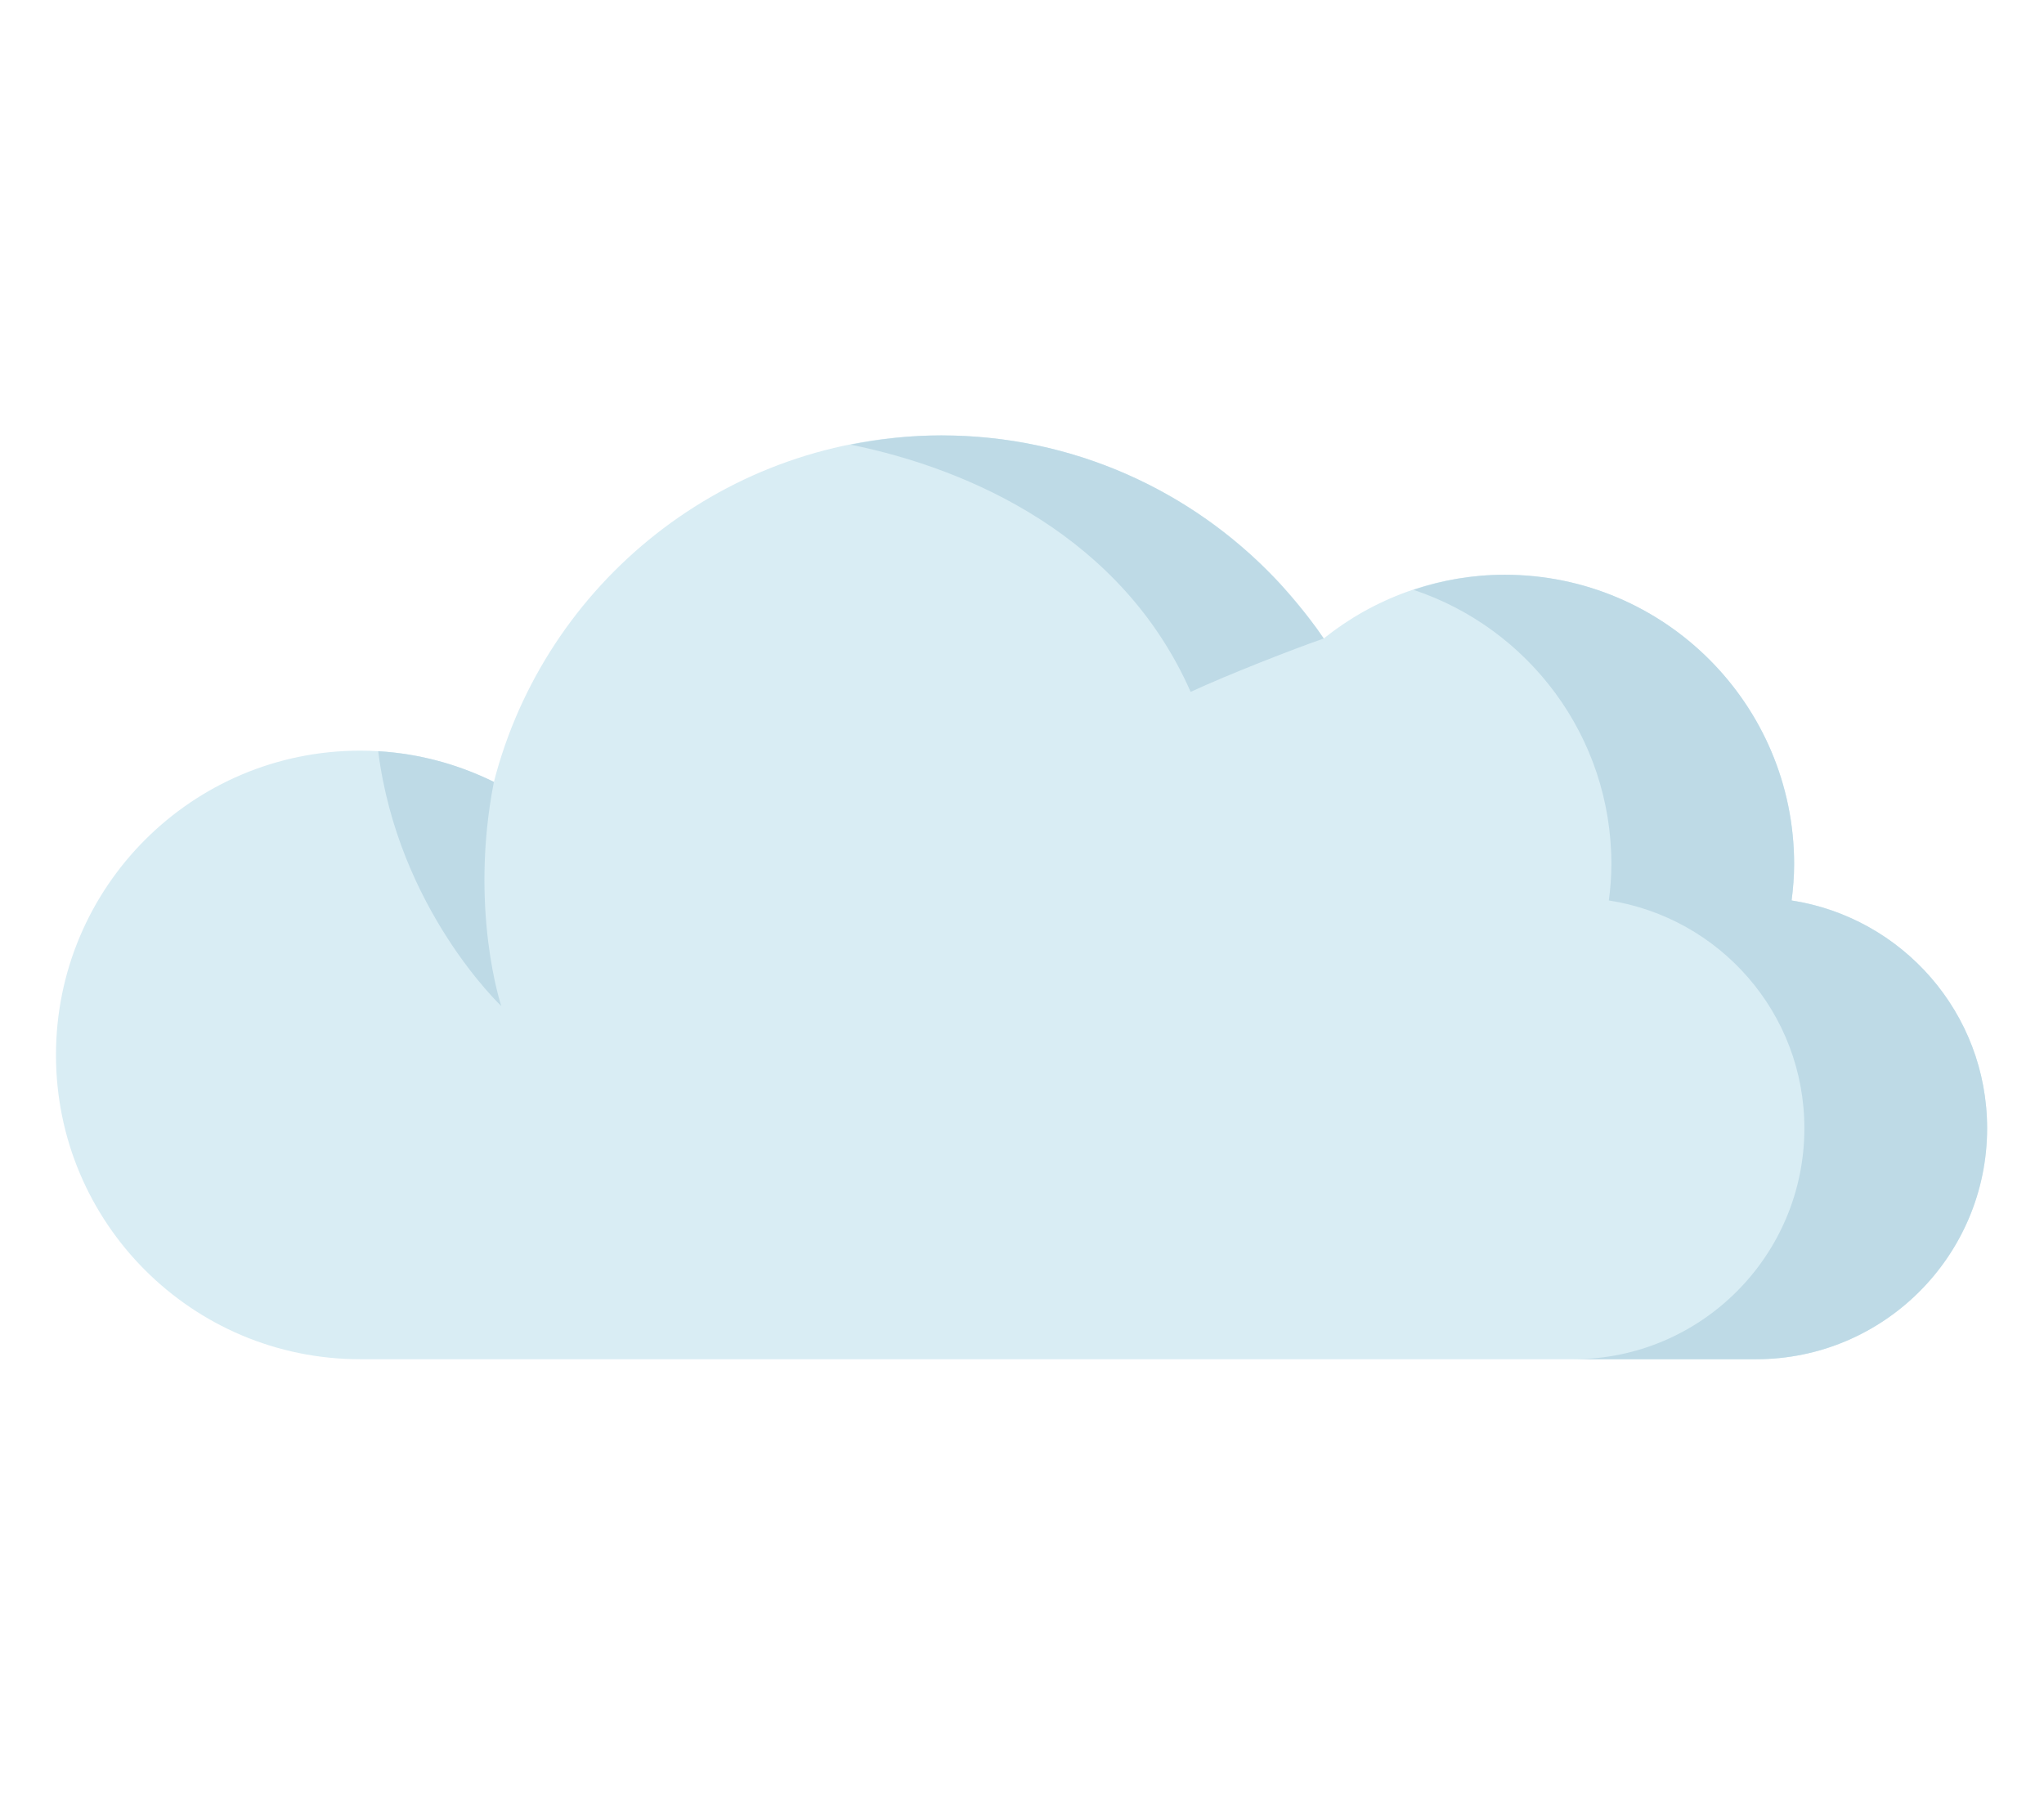
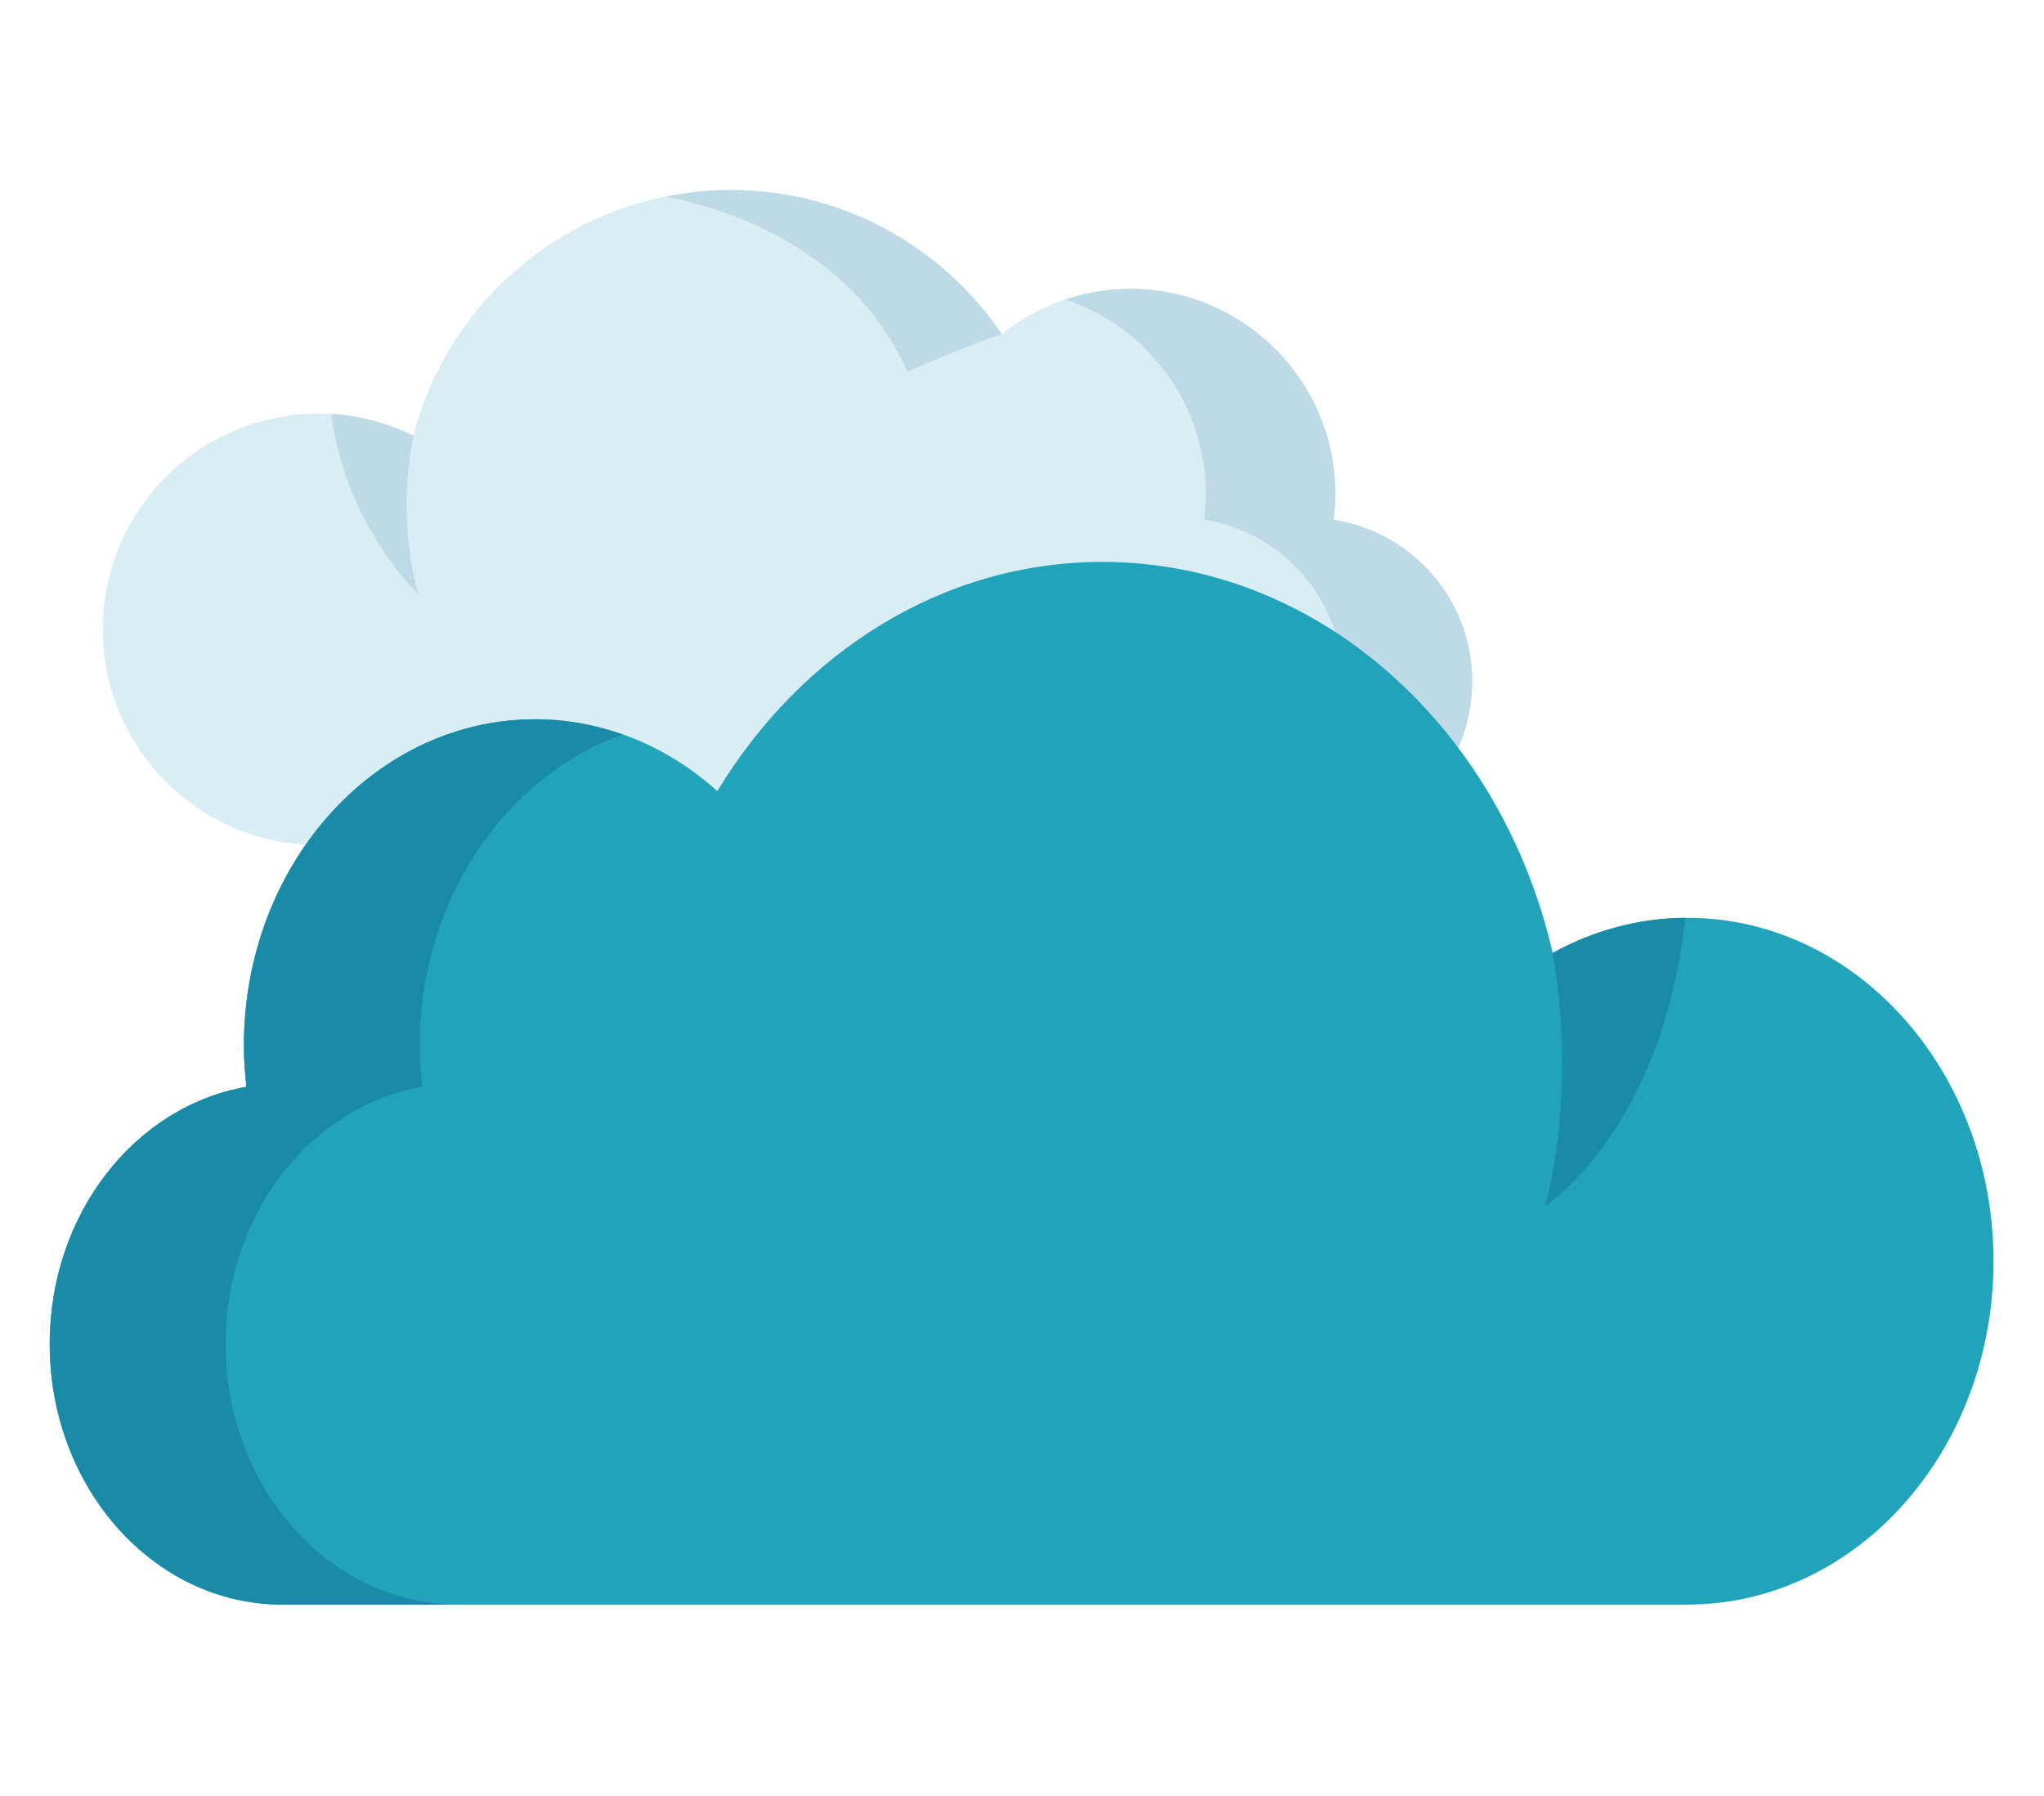
<svg xmlns="http://www.w3.org/2000/svg" width="100%" height="100%" viewBox="0 0 872 766" version="1.1" xml:space="preserve" style="fill-rule:evenodd;clip-rule:evenodd;stroke-linejoin:round;stroke-miterlimit:2;">
-   <g transform="matrix(1,0,0,1,-8643.95,-976.707)">
-     <g id="_7" transform="matrix(0.714264,0,0,0.683311,5722.98,846.13)">
+   <g transform="matrix(1,0,0,1,-9634.73,-1653.96)">
+     <g id="_8" transform="matrix(0.714264,0,0,0.683311,6713.76,1523.38)">
      <rect x="4089.49" y="191.094" width="1220.26" height="1120.61" style="fill:none;" />
-       <g transform="matrix(1.2054,0,0,1.2054,-1124.02,-282.656)">
+       <g transform="matrix(0.854791,0,0,0.854791,430.098,-219.003)">
        <g transform="matrix(54.5483,0,0,57.0192,4316.53,-1044.96)">
          <path d="M16.432,33.4C16.446,33.292 16.455,33.182 16.455,33.07C16.455,31.619 15.278,30.441 13.826,30.441C13.204,30.441 12.633,30.659 12.182,31.02C11.428,29.907 10.155,29.175 8.709,29.175C6.753,29.175 5.11,30.513 4.644,32.323C4.277,32.143 3.866,32.039 3.43,32.039C1.903,32.039 0.666,33.277 0.666,34.804C0.666,36.331 1.903,37.568 3.43,37.568L16.11,37.568C17.268,37.568 18.208,36.628 18.208,35.47C18.208,34.421 17.437,33.556 16.432,33.4Z" style="fill:rgb(217,237,244);fill-rule:nonzero;" />
        </g>
        <g transform="matrix(54.5483,0,0,57.0192,4316.53,-1044.96)">
          <path d="M16.432,33.4C16.446,33.292 16.455,33.182 16.455,33.07C16.455,31.619 15.278,30.441 13.826,30.441C13.536,30.441 13.258,30.49 12.997,30.578C14.041,30.925 14.795,31.909 14.795,33.07C14.795,33.182 14.786,33.292 14.772,33.4C15.777,33.556 16.548,34.421 16.548,35.47C16.548,36.628 15.608,37.568 14.45,37.568L16.11,37.568C17.268,37.568 18.208,36.628 18.208,35.47C18.208,34.421 17.437,33.556 16.432,33.4Z" style="fill:rgb(190,218,230);fill-rule:nonzero;" />
        </g>
        <g transform="matrix(54.5483,0,0,57.0192,4316.53,-1044.96)">
          <path d="M10.973,31.505C11.314,31.347 11.895,31.12 12.182,31.02C12.039,30.805 11.807,30.544 11.742,30.477C10.979,29.676 9.903,29.175 8.709,29.175C8.426,29.175 8.151,29.206 7.884,29.259C8.978,29.48 10.353,30.099 10.973,31.505Z" style="fill:rgb(190,218,230);fill-rule:nonzero;" />
        </g>
        <g transform="matrix(54.5483,0,0,57.0192,4316.53,-1044.96)">
          <path d="M3.593,32.044C3.774,33.477 4.711,34.359 4.711,34.359C4.711,34.359 4.417,33.482 4.644,32.323C4.323,32.165 3.969,32.066 3.593,32.044Z" style="fill:rgb(190,218,230);fill-rule:nonzero;" />
        </g>
      </g>
+       <g transform="matrix(-1.13999,0,0,1.27824,10035.7,-376.769)">
+         <g transform="matrix(54.5483,0,0,57.0192,1545.5,-2518.68)">
+           <path d="M64.922,61.275C64.937,61.16 64.947,61.043 64.947,60.924C64.947,59.378 63.694,58.126 62.149,58.126C61.487,58.126 60.879,58.357 60.4,58.742C59.596,57.558 58.241,56.778 56.702,56.778C54.621,56.778 52.872,58.202 52.376,60.128C51.986,59.937 51.549,59.827 51.084,59.827C49.459,59.827 48.142,61.144 48.142,62.769C48.142,64.394 49.459,65.711 51.084,65.711L64.579,65.711C65.812,65.711 66.812,64.711 66.812,63.478C66.812,62.362 65.992,61.441 64.922,61.275Z" style="fill:rgb(33,163,185);fill-rule:nonzero;" />
+         </g>
+         <g transform="matrix(54.5483,0,0,57.0192,1545.5,-2518.68)">
+           <path d="M64.922,61.275C64.937,61.16 64.947,61.043 64.947,60.924C64.947,59.378 63.694,58.126 62.149,58.126C61.856,58.126 61.574,58.174 61.308,58.258C62.439,58.617 63.258,59.674 63.258,60.924C63.258,61.043 63.248,61.16 63.234,61.275C64.303,61.441 65.123,62.362 65.123,63.478C65.123,64.711 64.123,65.711 62.89,65.711L64.579,65.711C65.812,65.711 66.812,64.711 66.812,63.478C66.812,62.362 65.992,61.441 64.922,61.275Z" style="fill:rgb(26,139,166);fill-rule:nonzero;" />
+         </g>
+         <g transform="matrix(54.5483,0,0,57.0192,1545.5,-2518.68)">
+           <path d="M51.101,59.827C51.33,61.661 52.448,62.295 52.448,62.295C52.448,62.295 52.135,61.362 52.376,60.128C51.991,59.939 51.559,59.83 51.101,59.827Z" style="fill:rgb(26,139,166);fill-rule:nonzero;" />
+         </g>
+       </g>
    </g>
  </g>
</svg>
